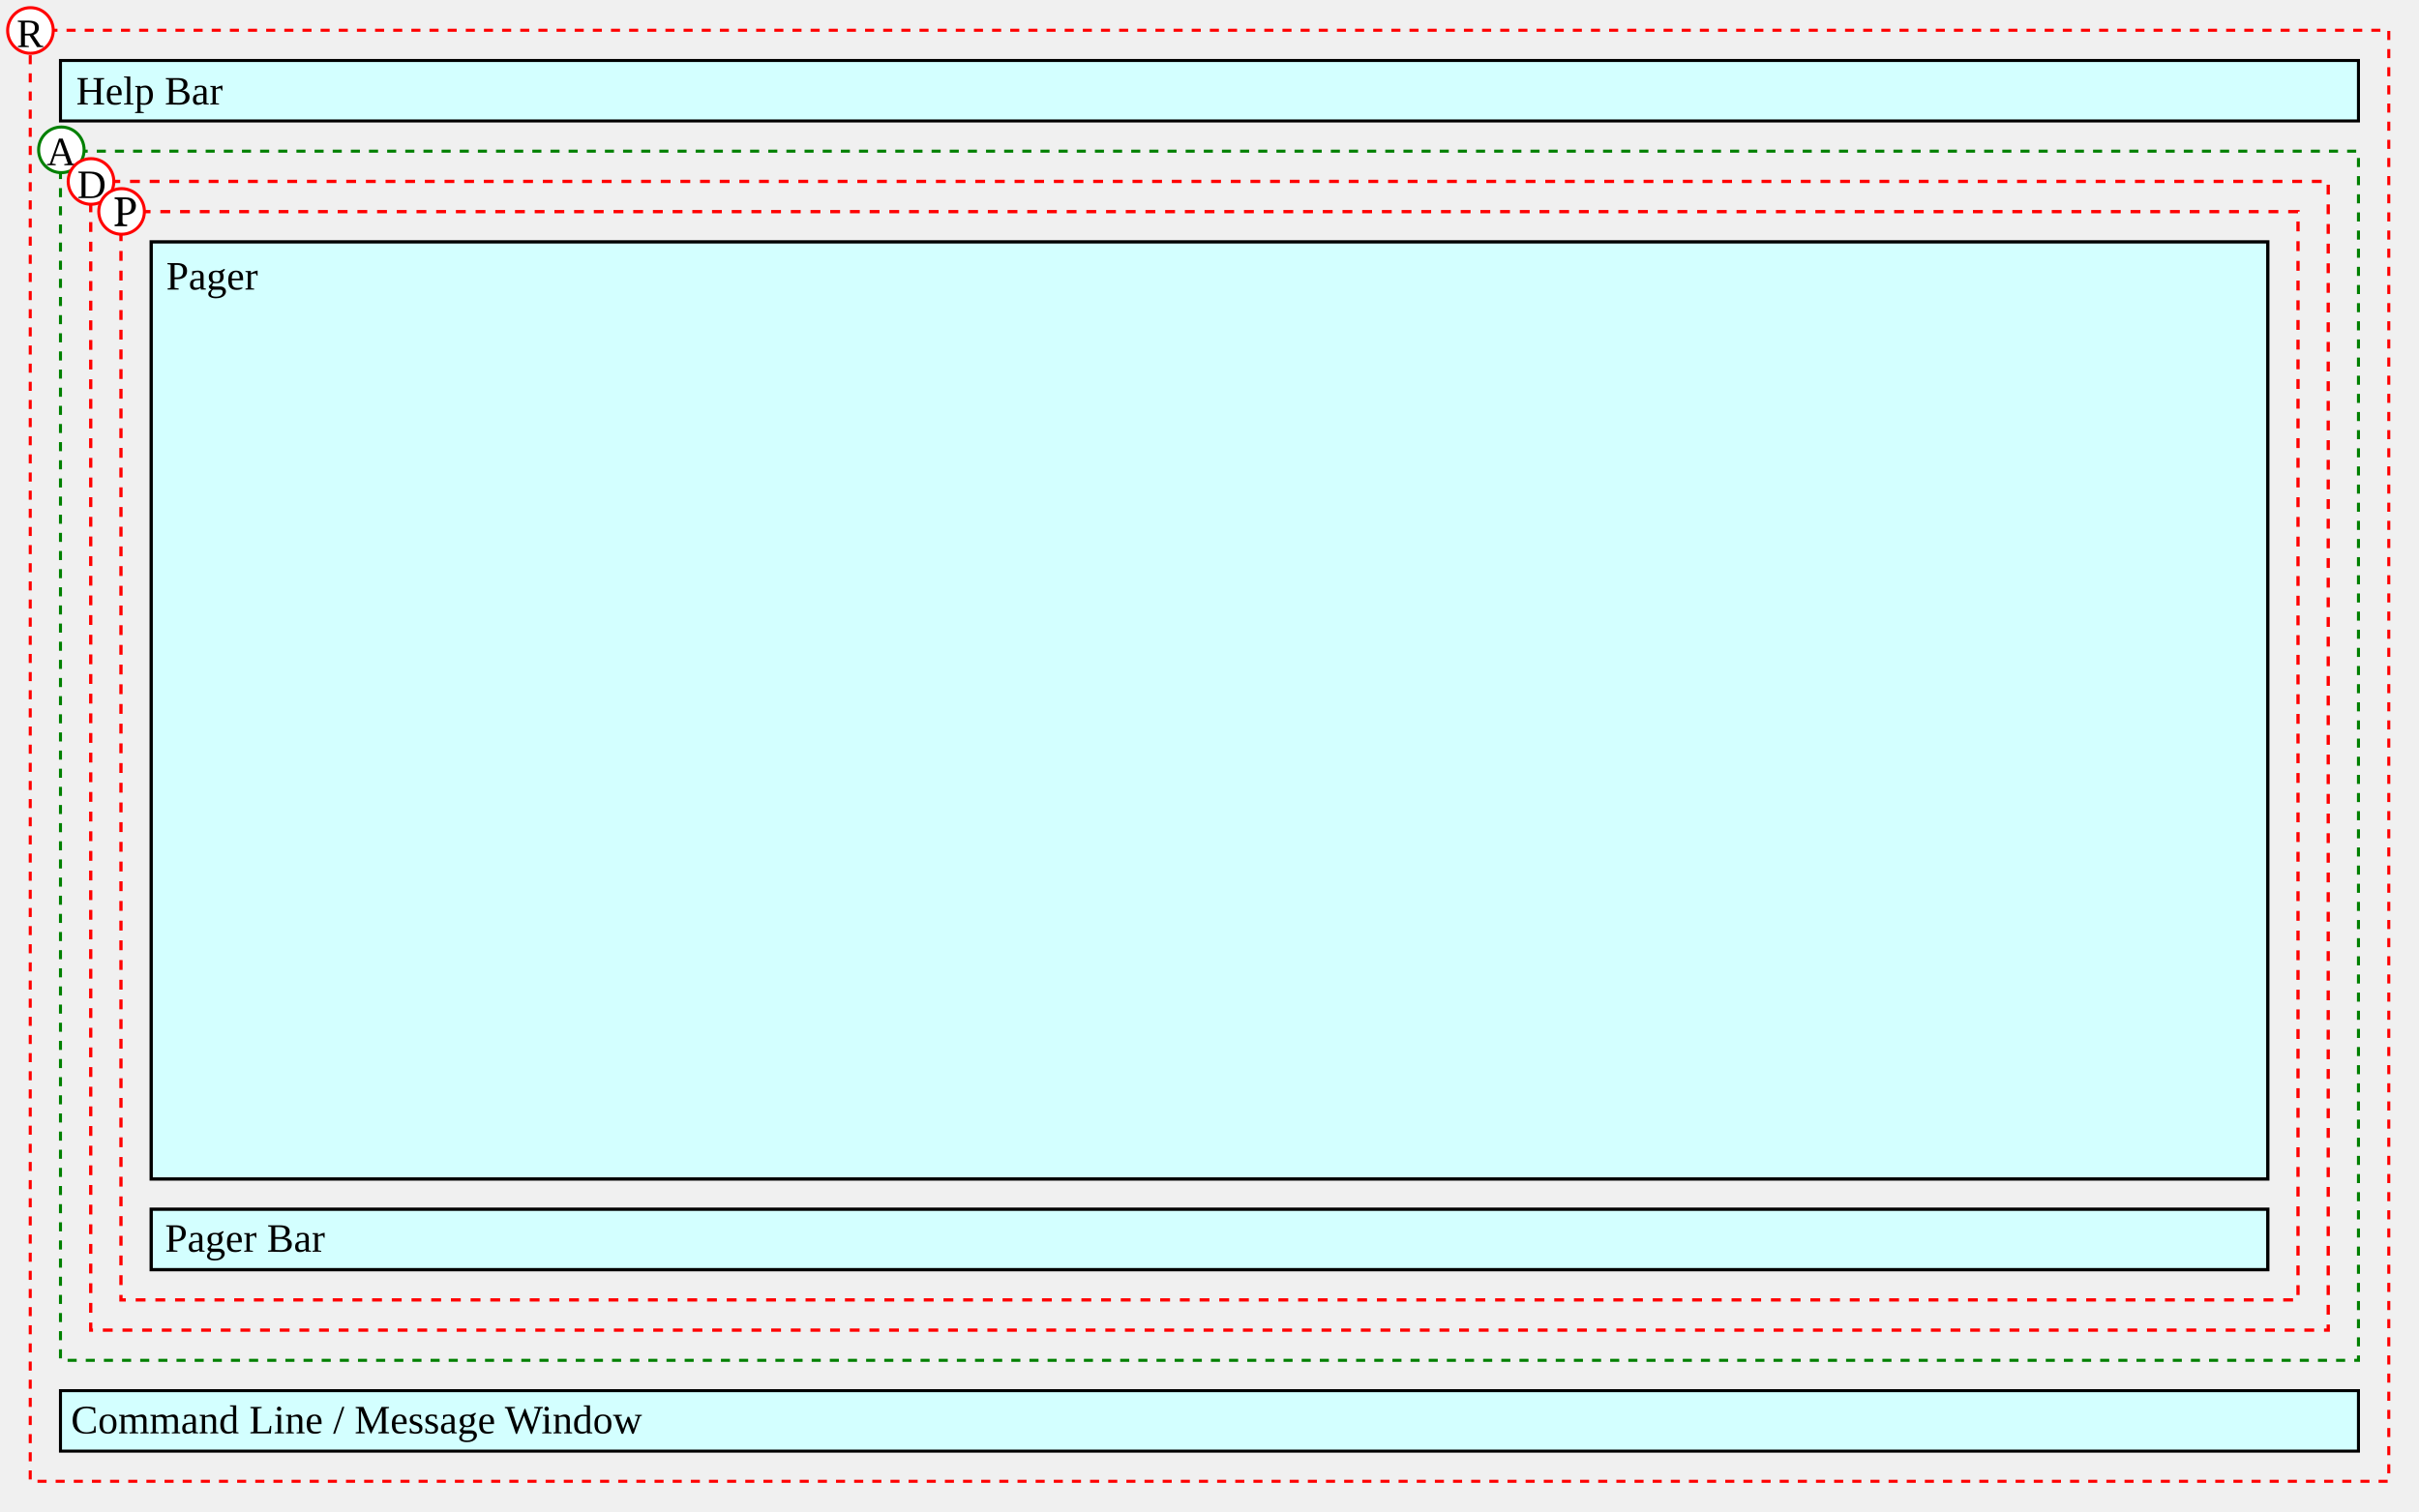
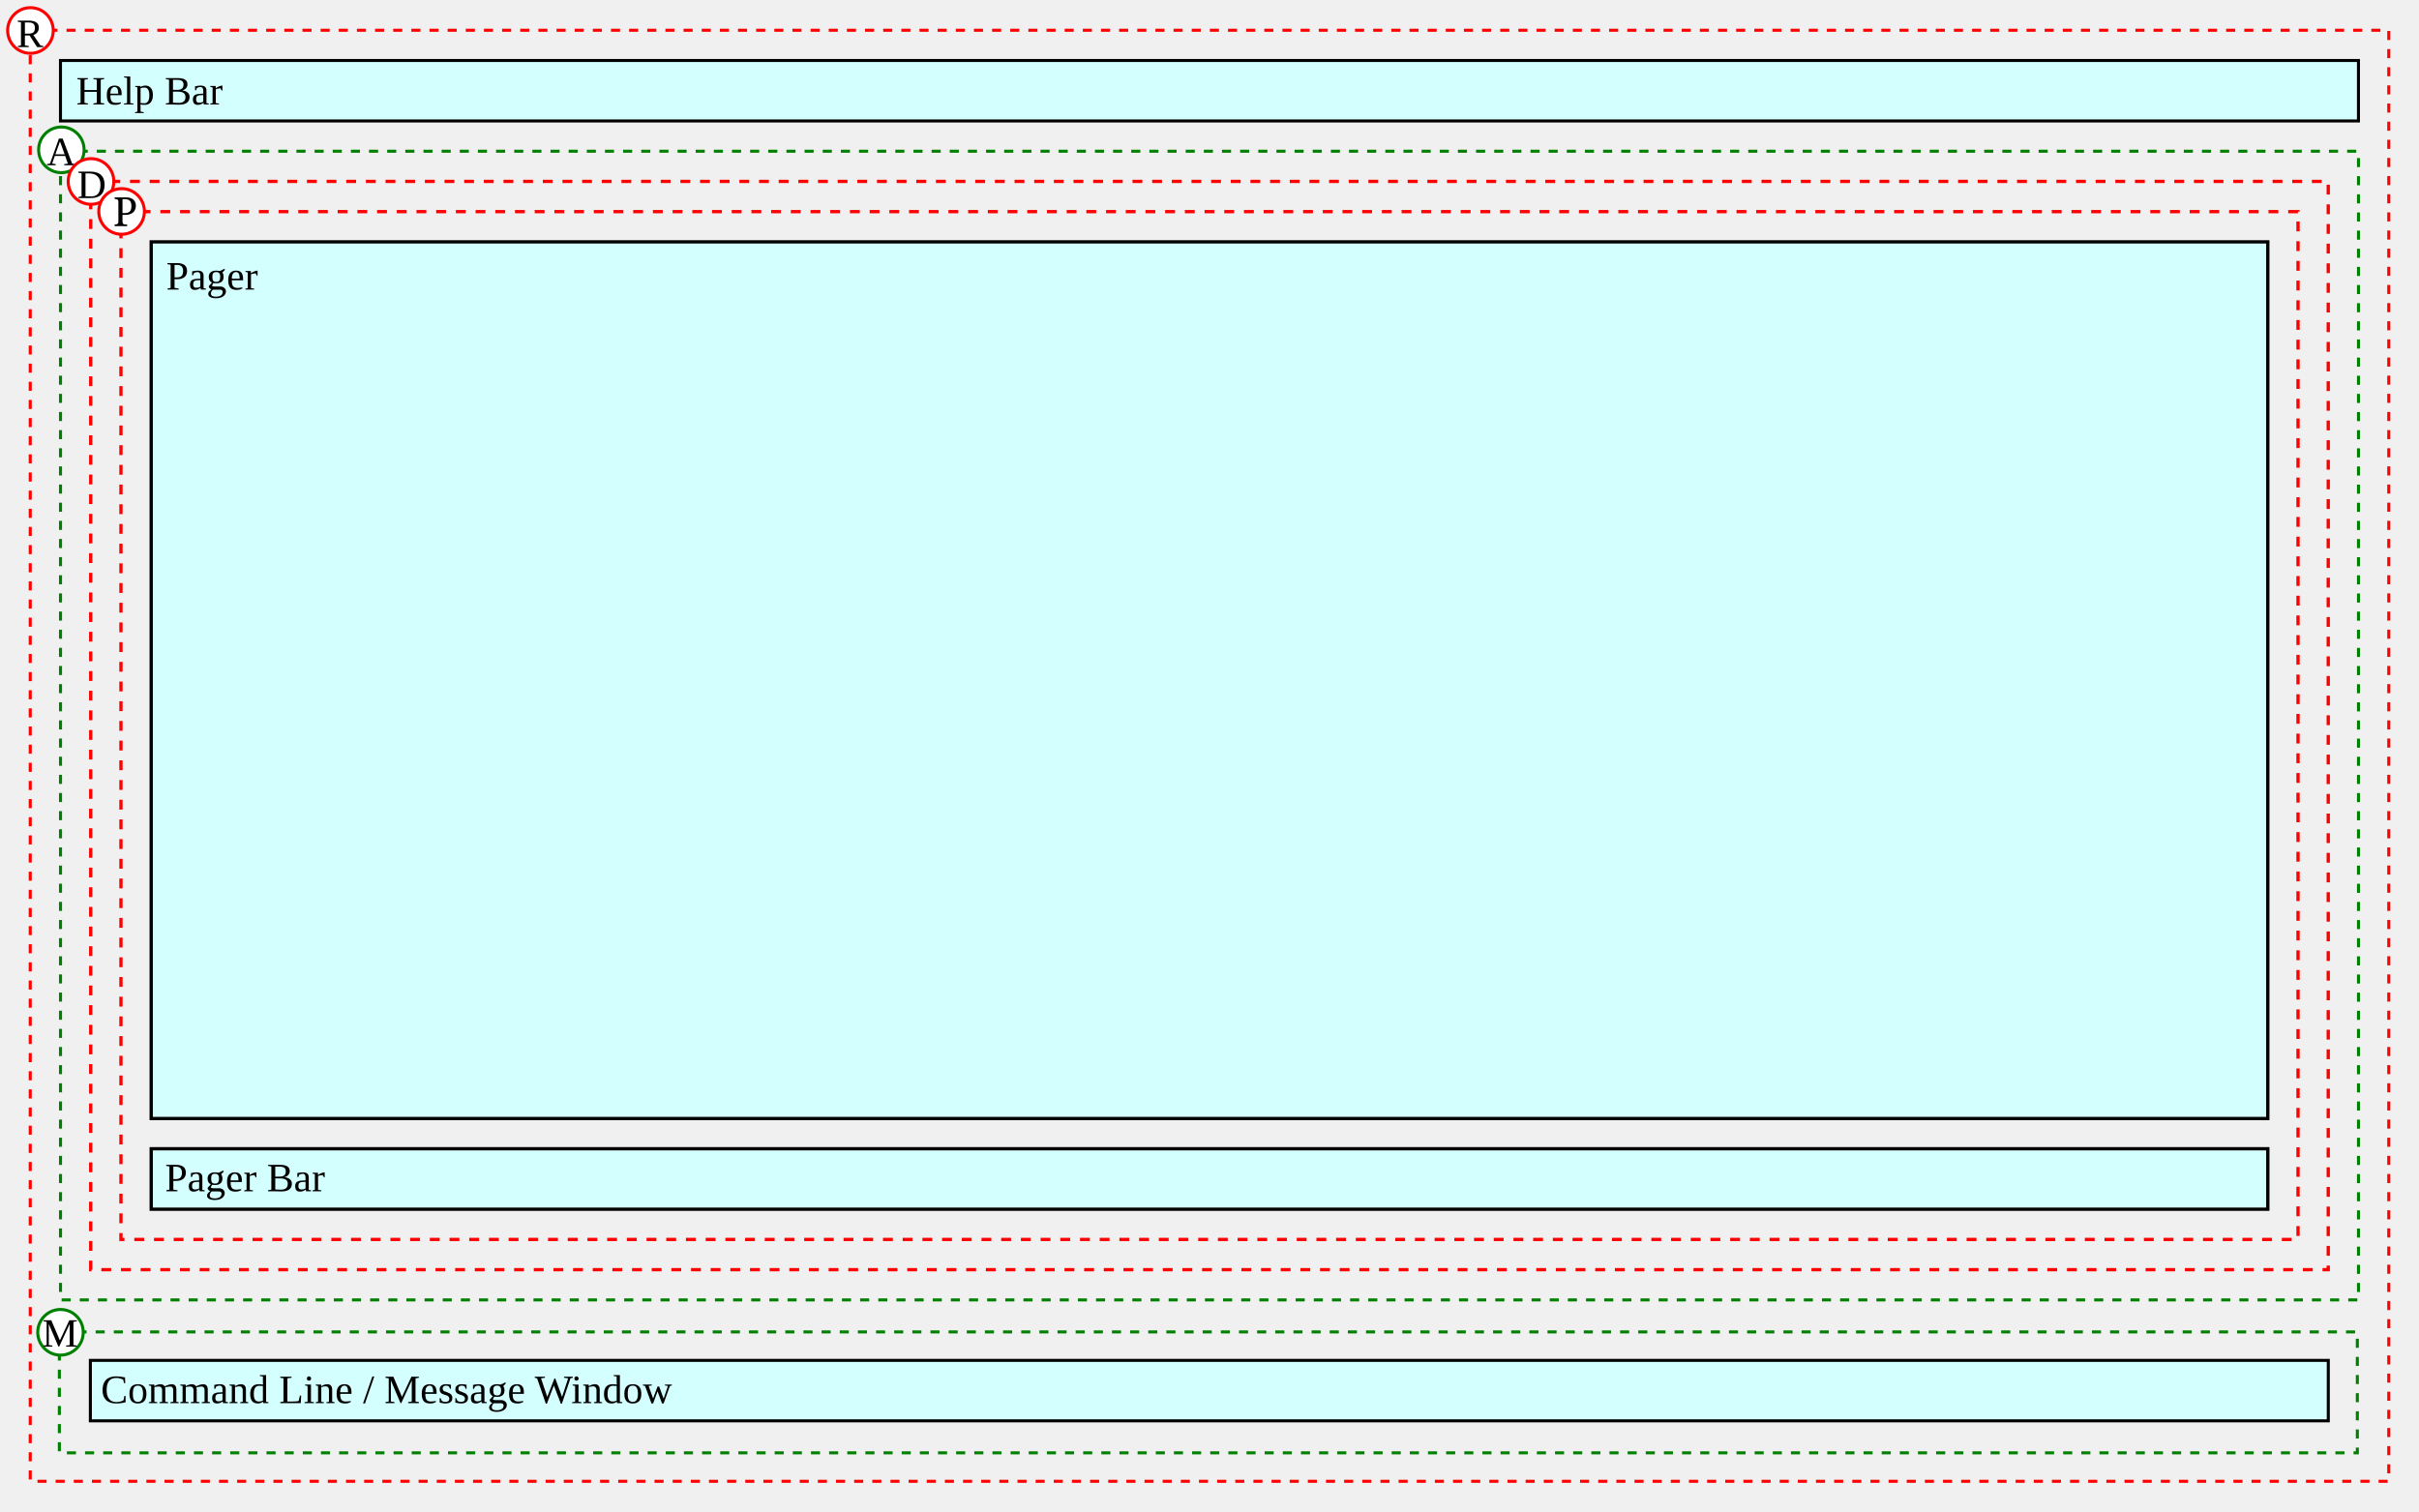
- <svg xmlns="http://www.w3.org/2000/svg" width="800" height="500" version="1.1" viewBox="0 0 211.67 132.29">
-   <g transform="translate(12.817 -77.777)">
-     <g stroke-width=".265">
-       <rect x="-10.171" y="80.423" width="206.38" height="127" fill="none" stroke="#f00" stroke-dasharray="0.794,0.794" />
-       <rect x="-7.525" y="91.006" width="201.08" height="105.83" fill="none" stroke="#008000" stroke-dasharray="0.794, 0.794" />
-       <rect x="-7.525" y="199.49" width="201.08" height="5.292" fill="#d3ffff" stroke="#000" />
-     </g>
-     <rect x="-4.879" y="93.652" width="195.79" height="100.54" fill="none" stroke="#f00" stroke-dasharray="0.86, 0.86" stroke-width=".287" />
-     <g transform="translate(29.104 84.667)">
-       <g transform="translate(-29.104 -84.667)">
-         <rect x="-7.525" y="83.069" width="201.08" height="5.292" fill="#d3ffff" stroke="#000" stroke-width=".265" />
-         <text x="-6.158" y="86.922" fill="#000000" font-size="3.528px" stroke-width=".265" style="line-height:1.25" xml:space="preserve">
-           <tspan x="-6.158" y="86.922" stroke-width=".265">Help Bar</tspan>
-         </text>
-       </g>
-     </g>
-     <rect x=".413" y="98.944" width="185.21" height="82.021" fill="#d3ffff" stroke="#000" stroke-width=".288" />
-     <text x="1.723" y="103.116" fill="#000000" font-size="3.528px" stroke-width=".265" style="line-height:1.25" xml:space="preserve">
-       <tspan x="1.723" y="103.116" stroke-width=".265">Pager</tspan>
-     </text>
-     <text x="-6.602" y="203.23" fill="#000000" font-size="3.528px" stroke-width=".265" style="line-height:1.25" xml:space="preserve">
-       <tspan x="-6.602" y="203.23" stroke-width=".265">Command Line / Message Window</tspan>
-     </text>
-     <g transform="translate(-17.988 8.4706)">
-       <ellipse cx="7.835" cy="71.973" rx="1.996" ry="1.996" fill="#fff" stroke="#f00" stroke-width=".265" />
-       <text x="6.617" y="73.426" fill="#000000" font-size="3.528px" stroke-width=".265" style="line-height:1.25" xml:space="preserve">
-         <tspan x="6.617" y="73.426" fill="#000000" stroke-width=".265">R</tspan>
-       </text>
-     </g>
-     <g transform="translate(-20.578 18.93)">
-       <ellipse cx="13.13" cy="71.959" rx="1.99" ry="1.997" fill="#fff" stroke="#008000" stroke-width=".265" />
-       <text x="11.841" y="73.305" fill="#000000" font-size="3.528px" stroke-width=".265" style="line-height:1.25" xml:space="preserve">
-         <tspan x="11.841" y="73.305" fill="#000000" stroke-width=".265">A</tspan>
-       </text>
-     </g>
-     <g transform="translate(-12.689 21.684)">
-       <ellipse cx="7.835" cy="71.973" rx="1.996" ry="1.996" fill="#fff" stroke="#f00" stroke-width=".265" />
-       <text x="6.617" y="73.426" fill="#000000" font-size="3.528px" stroke-width=".265" style="line-height:1.25" xml:space="preserve">
-         <tspan x="6.617" y="73.426" fill="#000000" stroke-width=".265">D</tspan>
-       </text>
-     </g>
-     <rect x=".413" y="183.61" width="185.21" height="5.292" fill="#d3ffff" stroke="#000" stroke-width=".288" />
-     <text x="1.615" y="187.331" fill="#000000" font-size="3.528px" stroke-width=".265" style="line-height:1.25" xml:space="preserve">
-       <tspan x="1.615" y="187.331" stroke-width=".265">Pager Bar</tspan>
-     </text>
-     <rect x="-2.233" y="96.298" width="190.5" height="95.25" fill="none" stroke="#f00" stroke-dasharray="0.862, 0.862" stroke-width=".287" />
-     <ellipse cx="-2.178" cy="96.281" rx="1.996" ry="1.996" fill="#fff" stroke="#f00" stroke-width=".265" />
-     <text x="-2.927" y="97.567" fill="#000000" font-family="serif" font-size="3.528px" stroke-width=".265" style="line-height:1.25" xml:space="preserve">
-       <tspan x="-2.927" y="97.567" fill="#000000" font-family="serif" stroke-width=".265">P</tspan>
-     </text>
-   </g>
+ <svg xmlns="http://www.w3.org/2000/svg" width="800" height="500" version="1.1" viewBox="0 0 211.67 132.29" id="svg12">
+   <defs id="defs12" />
+   <rect x="2.646" y="2.646" width="206.38" height="127" fill="none" stroke="#ff0000" stroke-dasharray="0.794, 0.794" id="rect1" style="stroke-width:0.265" />
+   <rect x="5.295" y="13.233" width="201.08" height="100.538" fill="none" stroke="#008000" stroke-dasharray="0.794, 0.794" id="rect2" style="stroke-width:0.265" />
+   <rect x="7.938" y="15.875" width="195.79" height="95.25" fill="none" stroke="#ff0000" stroke-dasharray="0.86, 0.86" stroke-width="0.287" id="rect4" />
+   <rect x="5.292" y="5.292" width="201.08" height="5.292" fill="#d3ffff" stroke="#000000" stroke-width="0.265" id="rect5" />
+   <text x="6.659" y="9.145" fill="#000000" font-size="3.528px" stroke-width="0.265" style="line-height:1.25" xml:space="preserve" id="text5">
+     <tspan x="6.659" y="9.145" stroke-width="0.265" id="tspan5">Help Bar</tspan>
+   </text>
+   <rect x="13.23" y="21.167" width="185.21" height="76.728" fill="#d3ffff" stroke="#000000" stroke-width="0.288" id="rect6" />
+   <text x="14.54" y="25.339" fill="#000000" font-size="3.528px" stroke-width="0.265" style="line-height:1.25" xml:space="preserve" id="text6">
+     <tspan x="14.54" y="25.339" stroke-width="0.265" id="tspan6">Pager</tspan>
+   </text>
+   <circle cx="2.664" cy="2.667" fill="#ffffff" stroke="#ff0000" stroke-width="0.265" id="ellipse7" r="1.996" />
+   <text x="1.446" y="4.119" fill="#000000" font-size="3.528px" stroke-width="0.265" style="line-height:1.25" xml:space="preserve" id="text8">
+     <tspan x="1.446" y="4.119" fill="#000000" stroke-width="0.265" id="tspan8">R</tspan>
+   </text>
+   <ellipse cx="5.369" cy="13.112" rx="1.99" ry="1.997" fill="#ffffff" stroke="#008000" stroke-width="0.265" id="ellipse8" />
+   <text x="4.08" y="14.458" fill="#000000" font-size="3.528px" stroke-width="0.265" style="line-height:1.25" xml:space="preserve" id="text9">
+     <tspan x="4.08" y="14.458" fill="#000000" stroke-width="0.265" id="tspan9">A</tspan>
+   </text>
+   <circle cx="7.963" cy="15.88" fill="#ffffff" stroke="#ff0000" stroke-width="0.265" id="ellipse9" r="1.996" />
+   <text x="6.745" y="17.333" fill="#000000" font-size="3.528px" stroke-width="0.265" style="line-height:1.25" xml:space="preserve" id="text10">
+     <tspan x="6.745" y="17.333" fill="#000000" stroke-width="0.265" id="tspan10">D</tspan>
+   </text>
+   <rect x="13.231" y="100.541" width="185.21" height="5.292" fill="#d3ffff" stroke="#000000" stroke-width="0.288" id="rect10" />
+   <text x="14.433" y="104.263" fill="#000000" font-size="3.528px" stroke-width="0.265" style="line-height:1.25" xml:space="preserve" id="text11">
+     <tspan x="14.433" y="104.263" stroke-width="0.265" id="tspan11">Pager Bar</tspan>
+   </text>
+   <rect x="10.584" y="18.521" width="190.5" height="89.958" fill="none" stroke="#ff0000" stroke-dasharray="0.862, 0.862" stroke-width="0.287" id="rect11" />
+   <circle cx="10.639" cy="18.504" fill="#ffffff" stroke="#ff0000" stroke-width="0.265" id="ellipse11" r="1.996" />
+   <text x="9.89" y="19.79" fill="#000000" font-family="serif" font-size="3.528px" stroke-width="0.265" style="line-height:1.25" xml:space="preserve" id="text12">
+     <tspan x="9.89" y="19.79" fill="#000000" font-family="serif" stroke-width="0.265" id="tspan12">P</tspan>
+   </text>
+   <rect x="5.195" y="116.572" width="201.08" height="10.584" fill="none" stroke="#008000" stroke-dasharray="0.794, 0.794" id="rect2-3" style="stroke-width:0.265" />
+   <rect x="7.907" y="119.063" width="195.825" height="5.292" fill="#d3ffff" stroke="#000000" id="rect3" style="stroke-width:0.265" />
+   <text x="8.831" y="122.803" fill="#000000" font-size="3.528px" stroke-width="0.265" style="line-height:1.25" xml:space="preserve" id="text6-2">
+     <tspan id="tspan1" x="-30.432" y="-55.124" style="stroke-width:0.265">
+       <tspan x="8.831" y="122.803" stroke-width="0.265" id="tspan6-7" />
+     </tspan>
+     <tspan id="tspan2" x="8.831" y="122.803" style="stroke-width:0.265">
+       <tspan x="8.831" y="122.803" stroke-width="0.265" id="tspan3">Command Line / Message Window</tspan>
+     </tspan>
+   </text>
+   <ellipse cx="5.293" cy="116.606" rx="1.99" ry="1.997" fill="#ffffff" stroke="#008000" stroke-width="0.265" id="ellipse7-5" />
+   <text x="3.693" y="117.865" fill="#000000" font-size="3.528px" stroke-width="0.265" style="line-height:1.25" xml:space="preserve" id="text8-3">
+     <tspan x="3.693" y="117.865" fill="#000000" stroke-width="0.265" id="tspan8-5">M</tspan>
+   </text>
</svg>
